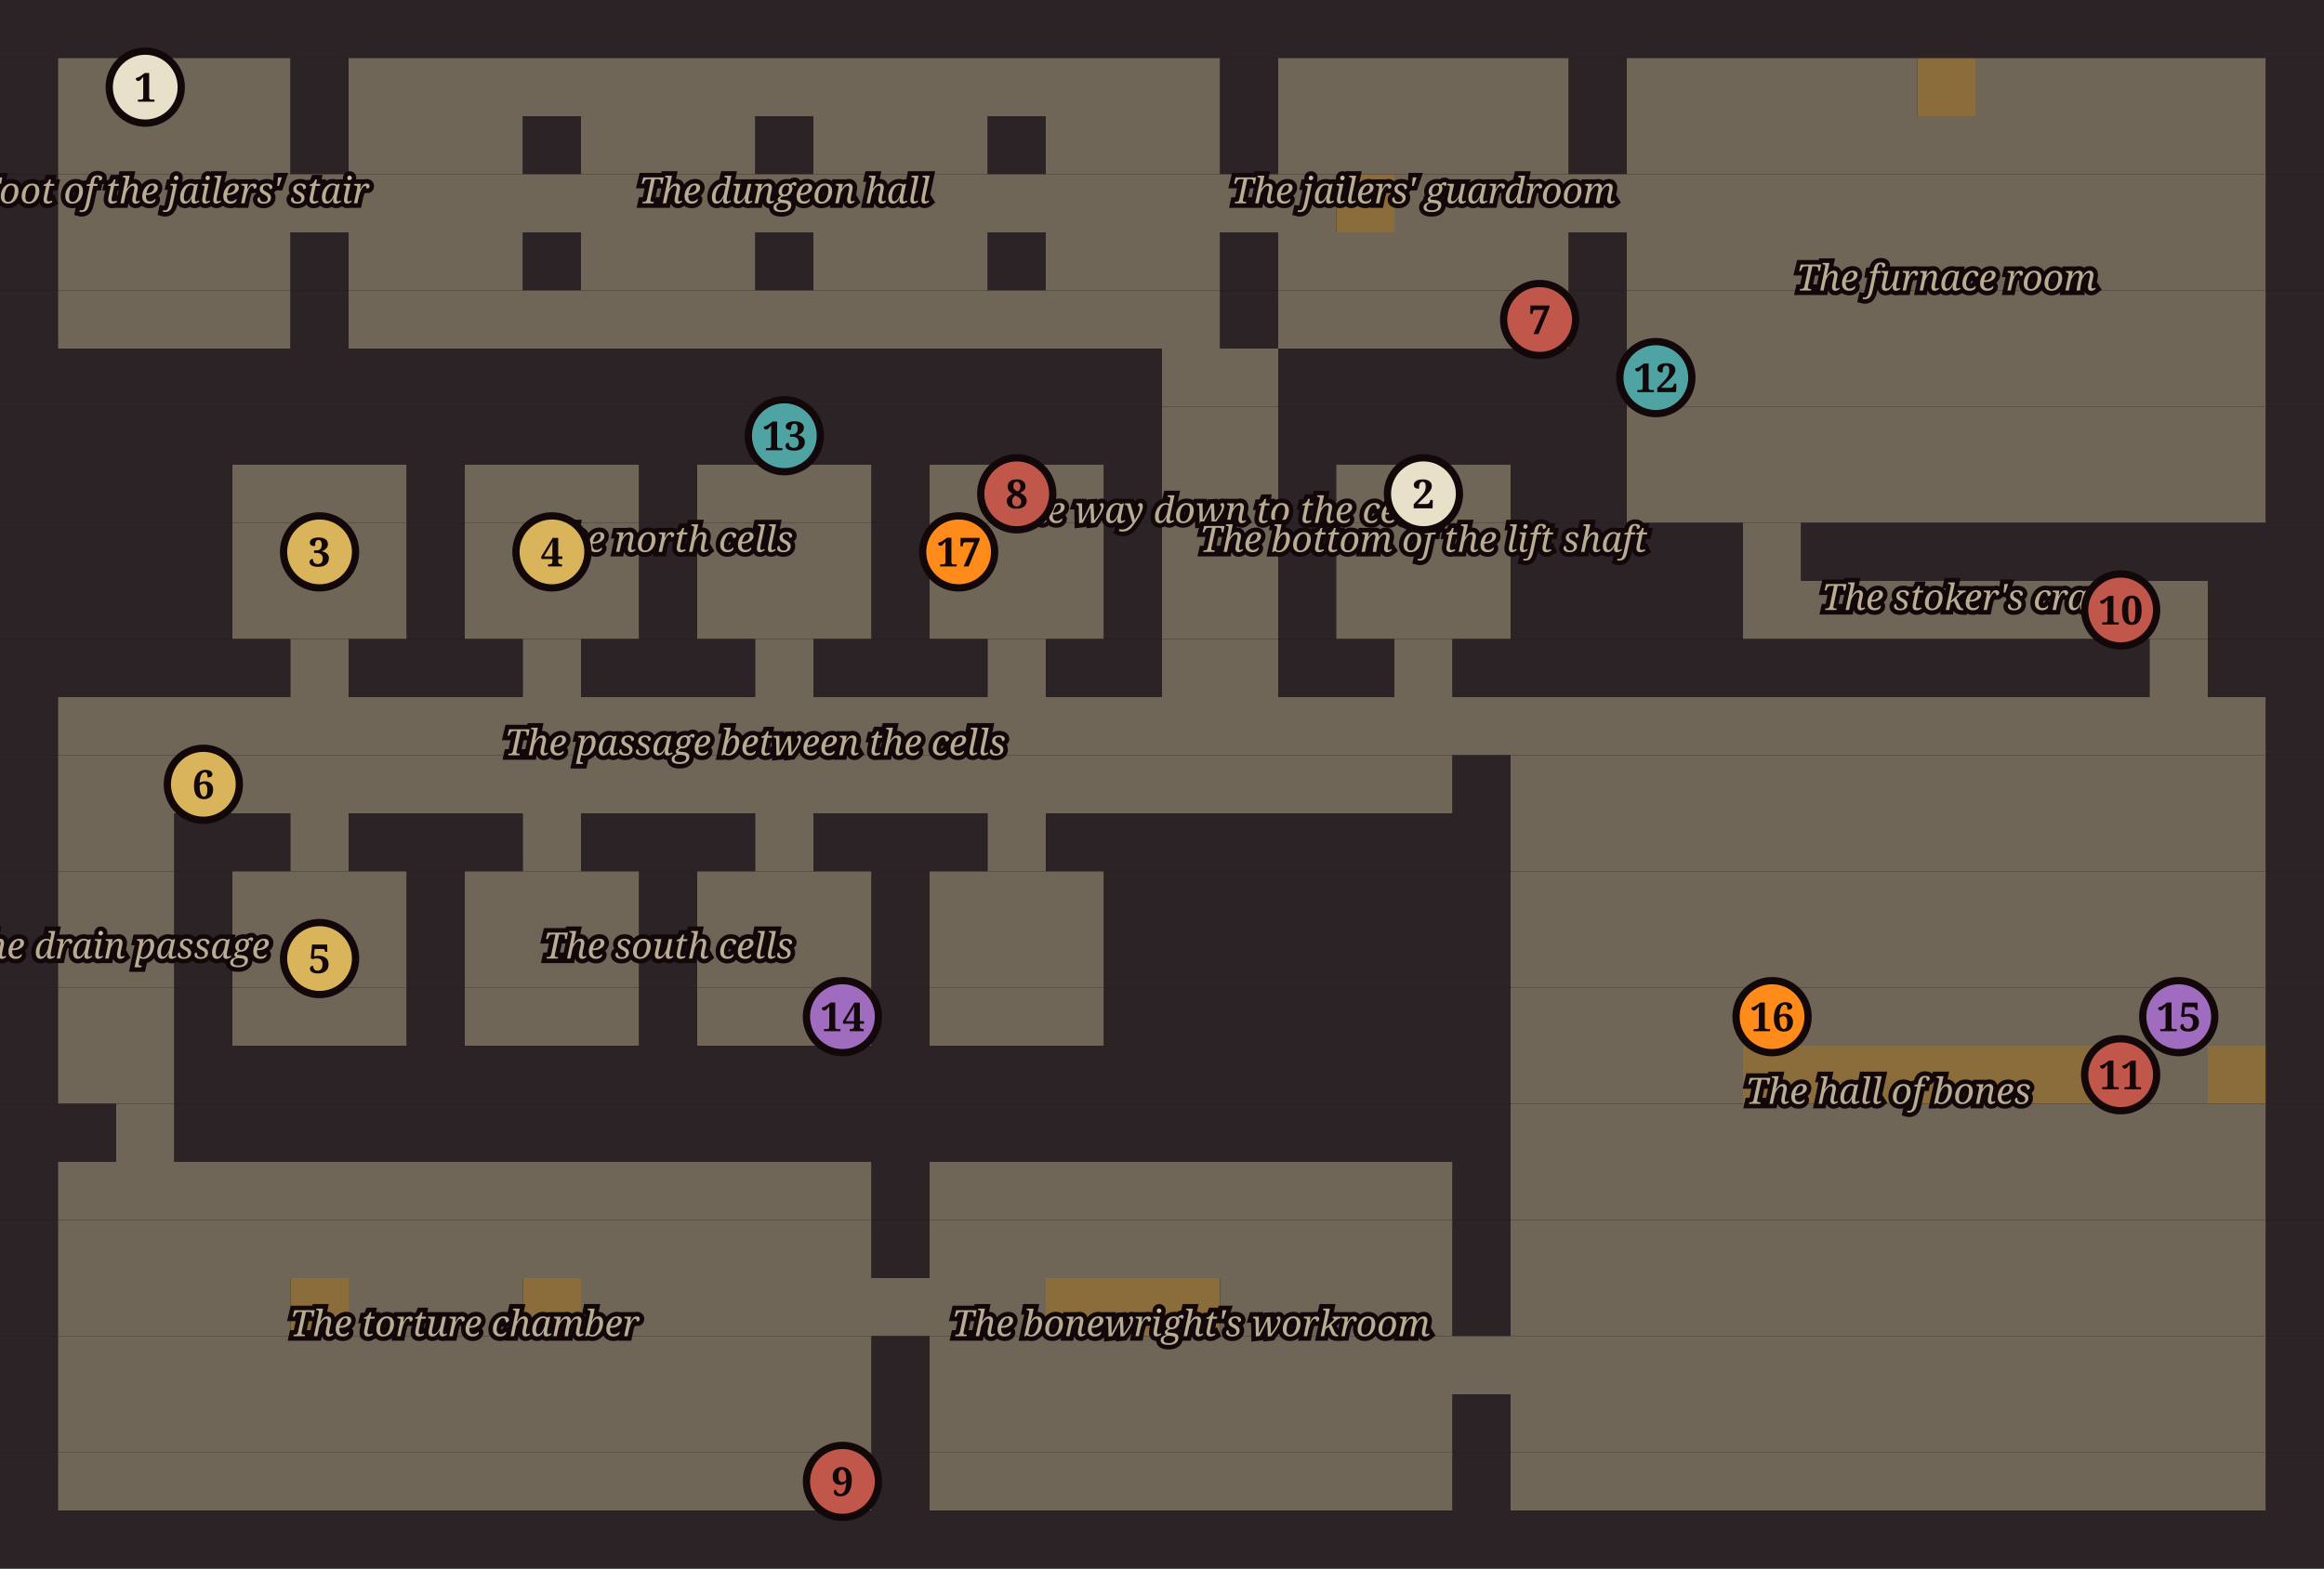
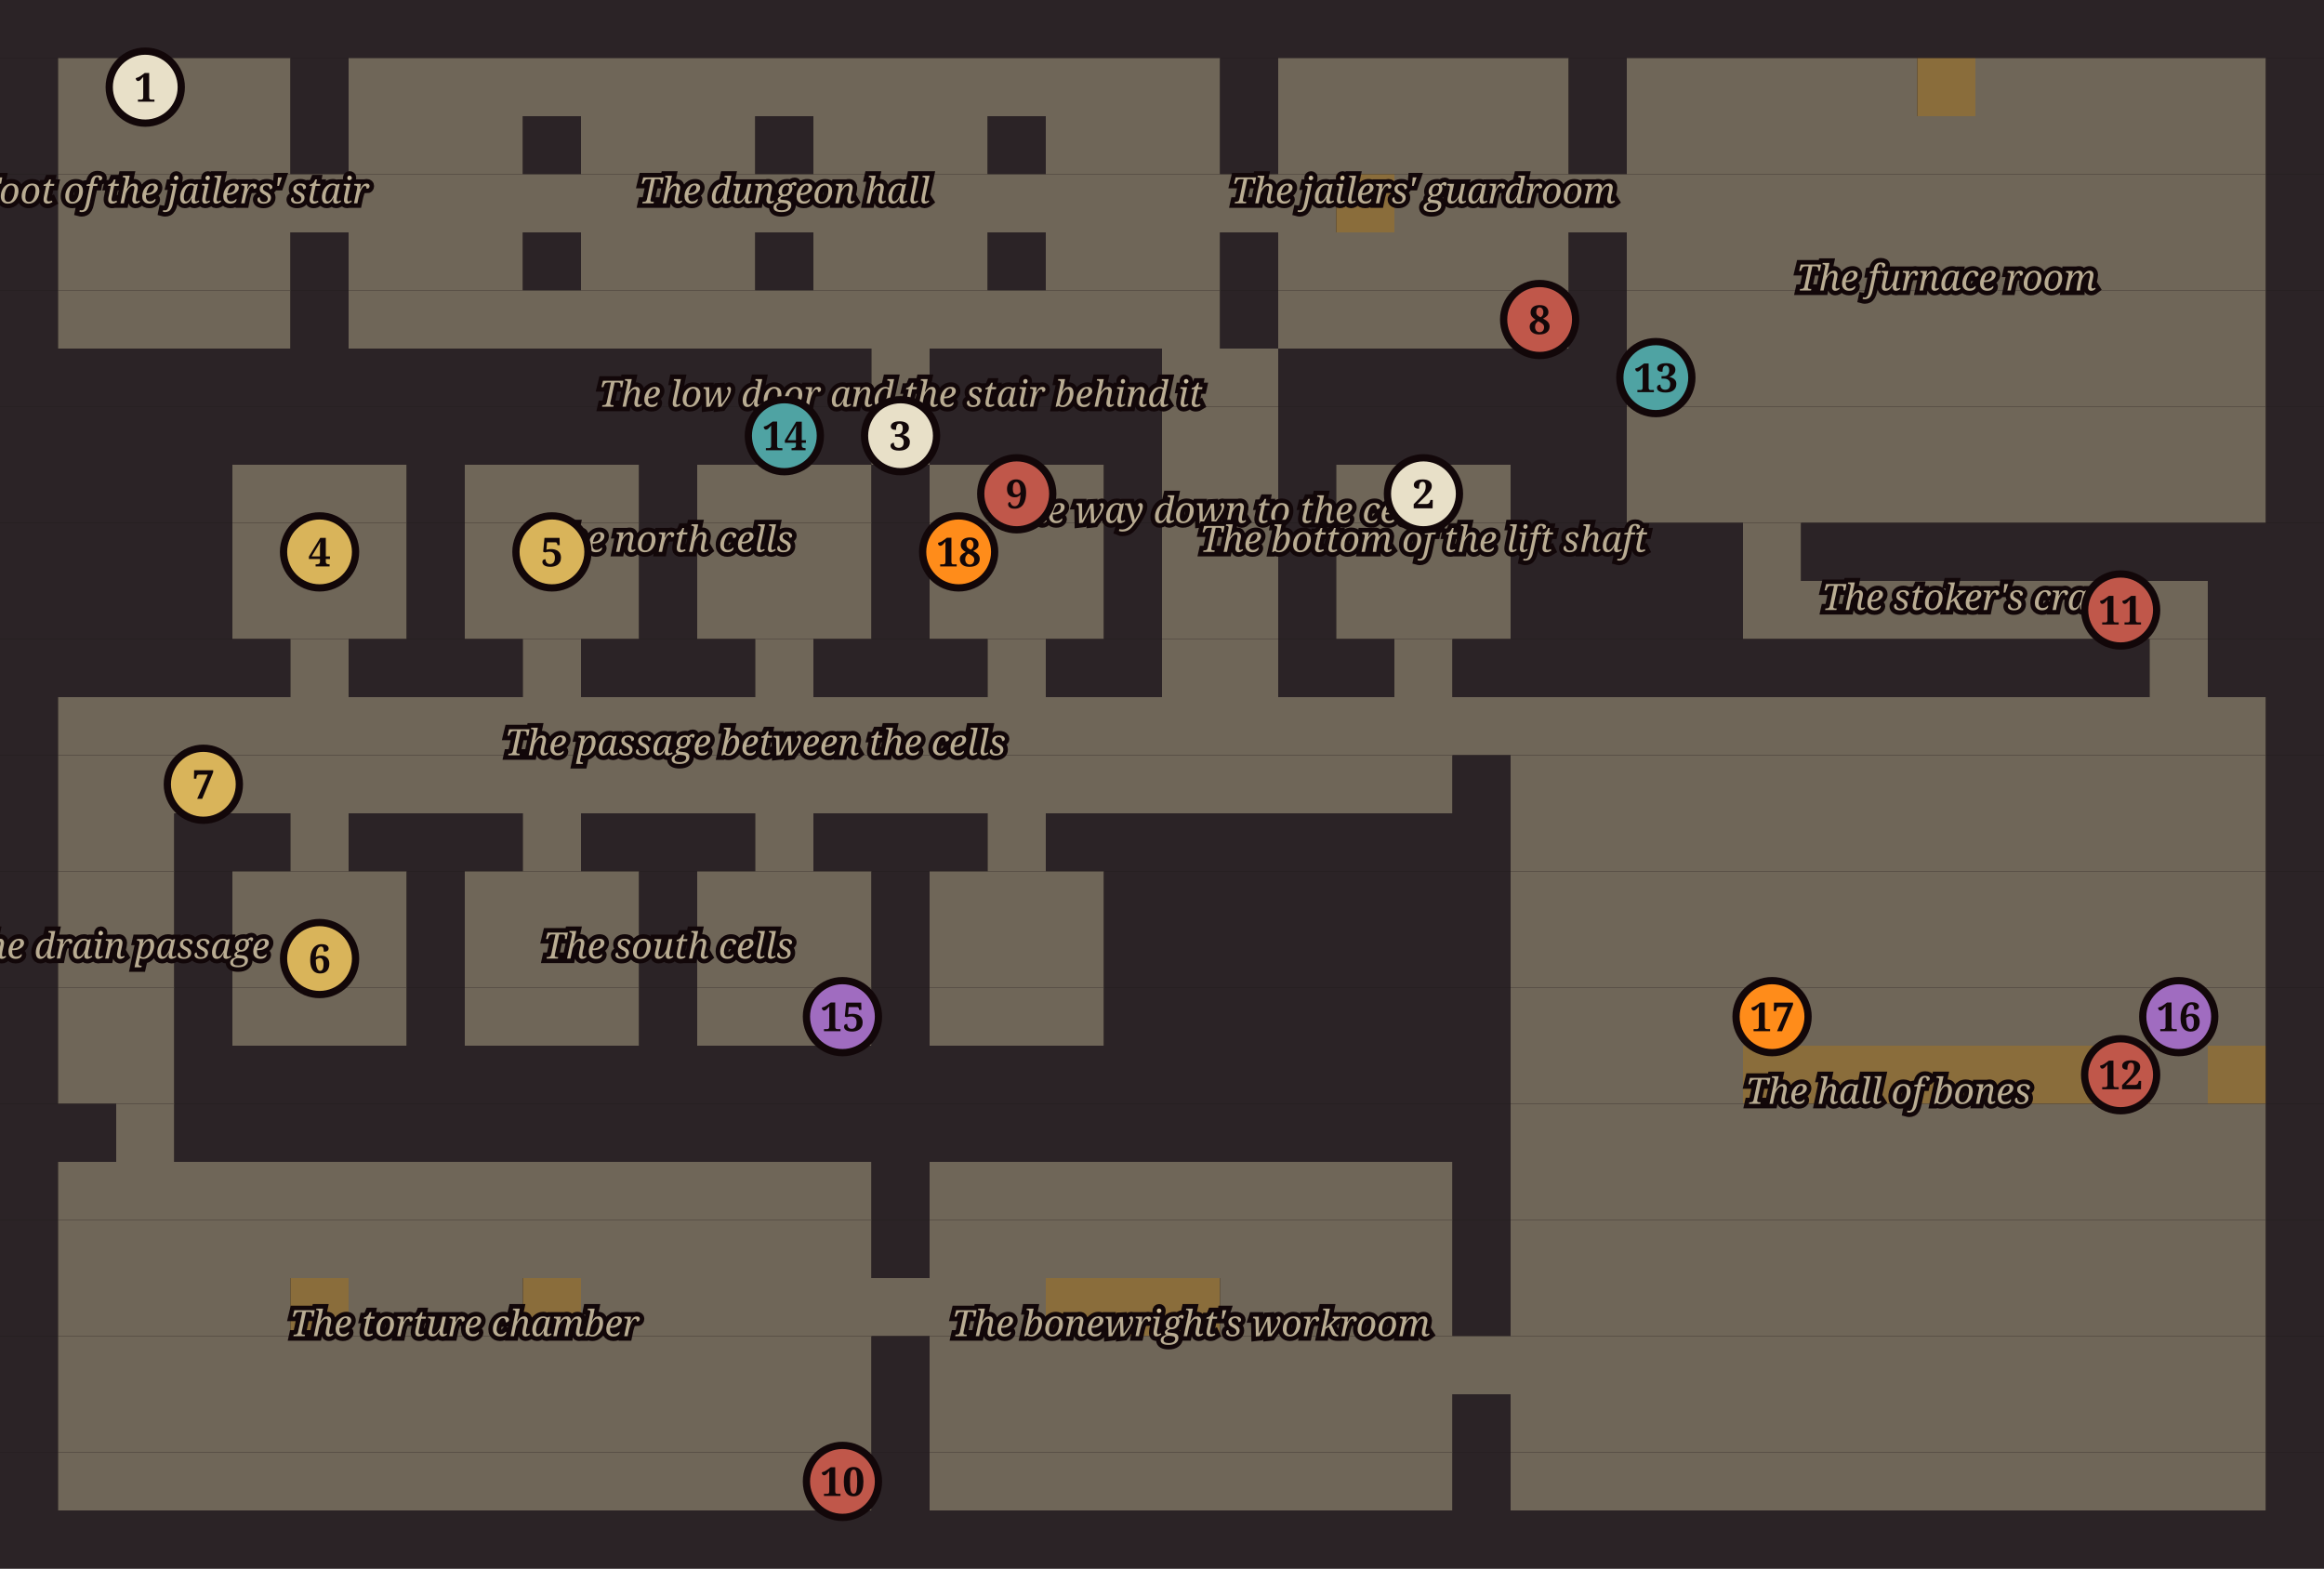
<svg xmlns="http://www.w3.org/2000/svg" viewBox="0 0 640 432" width="640" height="432" font-family="Georgia, serif">
  <rect width="640" height="432" fill="#1a1416" />
  <rect x="0" y="0" width="640" height="16" fill="#2b2326" />
  <rect x="0" y="16" width="16" height="16" fill="#2b2326" />
  <rect x="16" y="16" width="64" height="16" fill="#6f6658" />
  <rect x="80" y="16" width="16" height="16" fill="#2b2326" />
  <rect x="96" y="16" width="240" height="16" fill="#6f6658" />
  <rect x="336" y="16" width="16" height="16" fill="#2b2326" />
  <rect x="352" y="16" width="80" height="16" fill="#6f6658" />
  <rect x="432" y="16" width="16" height="16" fill="#2b2326" />
  <rect x="448" y="16" width="80" height="16" fill="#6f6658" />
  <rect x="528" y="16" width="16" height="16" fill="#8a6d3b" />
  <rect x="544" y="16" width="80" height="16" fill="#6f6658" />
  <rect x="624" y="16" width="16" height="16" fill="#2b2326" />
  <rect x="0" y="32" width="16" height="16" fill="#2b2326" />
  <rect x="16" y="32" width="64" height="16" fill="#6f6658" />
  <rect x="80" y="32" width="16" height="16" fill="#2b2326" />
  <rect x="96" y="32" width="48" height="16" fill="#6f6658" />
  <rect x="144" y="32" width="16" height="16" fill="#2b2326" />
  <rect x="160" y="32" width="48" height="16" fill="#6f6658" />
  <rect x="208" y="32" width="16" height="16" fill="#2b2326" />
  <rect x="224" y="32" width="48" height="16" fill="#6f6658" />
  <rect x="272" y="32" width="16" height="16" fill="#2b2326" />
  <rect x="288" y="32" width="48" height="16" fill="#6f6658" />
  <rect x="336" y="32" width="16" height="16" fill="#2b2326" />
  <rect x="352" y="32" width="80" height="16" fill="#6f6658" />
  <rect x="432" y="32" width="16" height="16" fill="#2b2326" />
  <rect x="448" y="32" width="176" height="16" fill="#6f6658" />
  <rect x="624" y="32" width="16" height="16" fill="#2b2326" />
  <rect x="0" y="48" width="16" height="16" fill="#2b2326" />
  <rect x="16" y="48" width="352" height="16" fill="#6f6658" />
  <rect x="368" y="48" width="16" height="16" fill="#8a6d3b" />
  <rect x="384" y="48" width="240" height="16" fill="#6f6658" />
  <rect x="624" y="48" width="16" height="16" fill="#2b2326" />
  <rect x="0" y="64" width="16" height="16" fill="#2b2326" />
  <rect x="16" y="64" width="64" height="16" fill="#6f6658" />
  <rect x="80" y="64" width="16" height="16" fill="#2b2326" />
  <rect x="96" y="64" width="48" height="16" fill="#6f6658" />
  <rect x="144" y="64" width="16" height="16" fill="#2b2326" />
  <rect x="160" y="64" width="48" height="16" fill="#6f6658" />
  <rect x="208" y="64" width="16" height="16" fill="#2b2326" />
  <rect x="224" y="64" width="48" height="16" fill="#6f6658" />
  <rect x="272" y="64" width="16" height="16" fill="#2b2326" />
  <rect x="288" y="64" width="48" height="16" fill="#6f6658" />
  <rect x="336" y="64" width="16" height="16" fill="#2b2326" />
  <rect x="352" y="64" width="80" height="16" fill="#6f6658" />
  <rect x="432" y="64" width="16" height="16" fill="#2b2326" />
  <rect x="448" y="64" width="176" height="16" fill="#6f6658" />
  <rect x="624" y="64" width="16" height="16" fill="#2b2326" />
  <rect x="0" y="80" width="16" height="16" fill="#2b2326" />
  <rect x="16" y="80" width="64" height="16" fill="#6f6658" />
  <rect x="80" y="80" width="16" height="16" fill="#2b2326" />
  <rect x="96" y="80" width="240" height="16" fill="#6f6658" />
  <rect x="336" y="80" width="16" height="16" fill="#2b2326" />
  <rect x="352" y="80" width="80" height="16" fill="#6f6658" />
  <rect x="432" y="80" width="16" height="16" fill="#2b2326" />
  <rect x="448" y="80" width="176" height="16" fill="#6f6658" />
  <rect x="624" y="80" width="16" height="16" fill="#2b2326" />
-   <rect x="0" y="96" width="320" height="16" fill="#2b2326" />
+   <rect x="0" y="96" width="240" height="16" fill="#2b2326" />
+   <rect x="240" y="96" width="16" height="16" fill="#6f6658" />
+   <rect x="256" y="96" width="64" height="16" fill="#2b2326" />
  <rect x="320" y="96" width="32" height="16" fill="#6f6658" />
  <rect x="352" y="96" width="96" height="16" fill="#2b2326" />
  <rect x="448" y="96" width="176" height="16" fill="#6f6658" />
  <rect x="624" y="96" width="16" height="16" fill="#2b2326" />
-   <rect x="0" y="112" width="320" height="16" fill="#2b2326" />
+   <rect x="0" y="112" width="240" height="16" fill="#2b2326" />
+   <rect x="240" y="112" width="16" height="16" fill="#6f6658" />
+   <rect x="256" y="112" width="64" height="16" fill="#2b2326" />
  <rect x="320" y="112" width="32" height="16" fill="#6f6658" />
  <rect x="352" y="112" width="96" height="16" fill="#2b2326" />
  <rect x="448" y="112" width="176" height="16" fill="#6f6658" />
  <rect x="624" y="112" width="16" height="16" fill="#2b2326" />
  <rect x="0" y="128" width="64" height="16" fill="#2b2326" />
  <rect x="64" y="128" width="48" height="16" fill="#6f6658" />
  <rect x="112" y="128" width="16" height="16" fill="#2b2326" />
  <rect x="128" y="128" width="48" height="16" fill="#6f6658" />
  <rect x="176" y="128" width="16" height="16" fill="#2b2326" />
  <rect x="192" y="128" width="48" height="16" fill="#6f6658" />
  <rect x="240" y="128" width="16" height="16" fill="#2b2326" />
  <rect x="256" y="128" width="48" height="16" fill="#6f6658" />
  <rect x="304" y="128" width="16" height="16" fill="#2b2326" />
  <rect x="320" y="128" width="32" height="16" fill="#6f6658" />
  <rect x="352" y="128" width="16" height="16" fill="#2b2326" />
  <rect x="368" y="128" width="48" height="16" fill="#6f6658" />
  <rect x="416" y="128" width="32" height="16" fill="#2b2326" />
  <rect x="448" y="128" width="176" height="16" fill="#6f6658" />
  <rect x="624" y="128" width="16" height="16" fill="#2b2326" />
  <rect x="0" y="144" width="64" height="16" fill="#2b2326" />
  <rect x="64" y="144" width="48" height="16" fill="#6f6658" />
  <rect x="112" y="144" width="16" height="16" fill="#2b2326" />
  <rect x="128" y="144" width="48" height="16" fill="#6f6658" />
  <rect x="176" y="144" width="16" height="16" fill="#2b2326" />
  <rect x="192" y="144" width="48" height="16" fill="#6f6658" />
  <rect x="240" y="144" width="16" height="16" fill="#2b2326" />
  <rect x="256" y="144" width="48" height="16" fill="#6f6658" />
  <rect x="304" y="144" width="16" height="16" fill="#2b2326" />
  <rect x="320" y="144" width="32" height="16" fill="#6f6658" />
  <rect x="352" y="144" width="16" height="16" fill="#2b2326" />
  <rect x="368" y="144" width="48" height="16" fill="#6f6658" />
  <rect x="416" y="144" width="64" height="16" fill="#2b2326" />
  <rect x="480" y="144" width="16" height="16" fill="#6f6658" />
  <rect x="496" y="144" width="144" height="16" fill="#2b2326" />
  <rect x="0" y="160" width="64" height="16" fill="#2b2326" />
  <rect x="64" y="160" width="48" height="16" fill="#6f6658" />
  <rect x="112" y="160" width="16" height="16" fill="#2b2326" />
  <rect x="128" y="160" width="48" height="16" fill="#6f6658" />
  <rect x="176" y="160" width="16" height="16" fill="#2b2326" />
  <rect x="192" y="160" width="48" height="16" fill="#6f6658" />
  <rect x="240" y="160" width="16" height="16" fill="#2b2326" />
  <rect x="256" y="160" width="48" height="16" fill="#6f6658" />
  <rect x="304" y="160" width="16" height="16" fill="#2b2326" />
  <rect x="320" y="160" width="32" height="16" fill="#6f6658" />
  <rect x="352" y="160" width="16" height="16" fill="#2b2326" />
  <rect x="368" y="160" width="48" height="16" fill="#6f6658" />
  <rect x="416" y="160" width="64" height="16" fill="#2b2326" />
  <rect x="480" y="160" width="128" height="16" fill="#6f6658" />
  <rect x="608" y="160" width="32" height="16" fill="#2b2326" />
  <rect x="0" y="176" width="80" height="16" fill="#2b2326" />
  <rect x="80" y="176" width="16" height="16" fill="#6f6658" />
  <rect x="96" y="176" width="48" height="16" fill="#2b2326" />
  <rect x="144" y="176" width="16" height="16" fill="#6f6658" />
  <rect x="160" y="176" width="48" height="16" fill="#2b2326" />
  <rect x="208" y="176" width="16" height="16" fill="#6f6658" />
  <rect x="224" y="176" width="48" height="16" fill="#2b2326" />
  <rect x="272" y="176" width="16" height="16" fill="#6f6658" />
  <rect x="288" y="176" width="32" height="16" fill="#2b2326" />
  <rect x="320" y="176" width="32" height="16" fill="#6f6658" />
  <rect x="352" y="176" width="32" height="16" fill="#2b2326" />
  <rect x="384" y="176" width="16" height="16" fill="#6f6658" />
  <rect x="400" y="176" width="192" height="16" fill="#2b2326" />
  <rect x="592" y="176" width="16" height="16" fill="#6f6658" />
  <rect x="608" y="176" width="32" height="16" fill="#2b2326" />
  <rect x="0" y="192" width="16" height="16" fill="#2b2326" />
  <rect x="16" y="192" width="608" height="16" fill="#6f6658" />
  <rect x="624" y="192" width="16" height="16" fill="#2b2326" />
  <rect x="0" y="208" width="16" height="16" fill="#2b2326" />
  <rect x="16" y="208" width="384" height="16" fill="#6f6658" />
  <rect x="400" y="208" width="16" height="16" fill="#2b2326" />
  <rect x="416" y="208" width="208" height="16" fill="#6f6658" />
  <rect x="624" y="208" width="16" height="16" fill="#2b2326" />
  <rect x="0" y="224" width="16" height="16" fill="#2b2326" />
  <rect x="16" y="224" width="32" height="16" fill="#6f6658" />
  <rect x="48" y="224" width="32" height="16" fill="#2b2326" />
  <rect x="80" y="224" width="16" height="16" fill="#6f6658" />
  <rect x="96" y="224" width="48" height="16" fill="#2b2326" />
  <rect x="144" y="224" width="16" height="16" fill="#6f6658" />
  <rect x="160" y="224" width="48" height="16" fill="#2b2326" />
  <rect x="208" y="224" width="16" height="16" fill="#6f6658" />
  <rect x="224" y="224" width="48" height="16" fill="#2b2326" />
  <rect x="272" y="224" width="16" height="16" fill="#6f6658" />
  <rect x="288" y="224" width="128" height="16" fill="#2b2326" />
  <rect x="416" y="224" width="208" height="16" fill="#6f6658" />
  <rect x="624" y="224" width="16" height="16" fill="#2b2326" />
  <rect x="0" y="240" width="16" height="16" fill="#2b2326" />
  <rect x="16" y="240" width="32" height="16" fill="#6f6658" />
  <rect x="48" y="240" width="16" height="16" fill="#2b2326" />
  <rect x="64" y="240" width="48" height="16" fill="#6f6658" />
  <rect x="112" y="240" width="16" height="16" fill="#2b2326" />
  <rect x="128" y="240" width="48" height="16" fill="#6f6658" />
  <rect x="176" y="240" width="16" height="16" fill="#2b2326" />
  <rect x="192" y="240" width="48" height="16" fill="#6f6658" />
  <rect x="240" y="240" width="16" height="16" fill="#2b2326" />
  <rect x="256" y="240" width="48" height="16" fill="#6f6658" />
  <rect x="304" y="240" width="112" height="16" fill="#2b2326" />
  <rect x="416" y="240" width="208" height="16" fill="#6f6658" />
  <rect x="624" y="240" width="16" height="16" fill="#2b2326" />
  <rect x="0" y="256" width="16" height="16" fill="#2b2326" />
  <rect x="16" y="256" width="32" height="16" fill="#6f6658" />
  <rect x="48" y="256" width="16" height="16" fill="#2b2326" />
  <rect x="64" y="256" width="48" height="16" fill="#6f6658" />
  <rect x="112" y="256" width="16" height="16" fill="#2b2326" />
  <rect x="128" y="256" width="48" height="16" fill="#6f6658" />
  <rect x="176" y="256" width="16" height="16" fill="#2b2326" />
  <rect x="192" y="256" width="48" height="16" fill="#6f6658" />
  <rect x="240" y="256" width="16" height="16" fill="#2b2326" />
  <rect x="256" y="256" width="48" height="16" fill="#6f6658" />
  <rect x="304" y="256" width="112" height="16" fill="#2b2326" />
  <rect x="416" y="256" width="208" height="16" fill="#6f6658" />
  <rect x="624" y="256" width="16" height="16" fill="#2b2326" />
  <rect x="0" y="272" width="16" height="16" fill="#2b2326" />
  <rect x="16" y="272" width="32" height="16" fill="#6f6658" />
  <rect x="48" y="272" width="16" height="16" fill="#2b2326" />
  <rect x="64" y="272" width="48" height="16" fill="#6f6658" />
  <rect x="112" y="272" width="16" height="16" fill="#2b2326" />
  <rect x="128" y="272" width="48" height="16" fill="#6f6658" />
  <rect x="176" y="272" width="16" height="16" fill="#2b2326" />
  <rect x="192" y="272" width="48" height="16" fill="#6f6658" />
  <rect x="240" y="272" width="16" height="16" fill="#2b2326" />
  <rect x="256" y="272" width="48" height="16" fill="#6f6658" />
  <rect x="304" y="272" width="112" height="16" fill="#2b2326" />
  <rect x="416" y="272" width="208" height="16" fill="#6f6658" />
  <rect x="624" y="272" width="16" height="16" fill="#2b2326" />
  <rect x="0" y="288" width="16" height="16" fill="#2b2326" />
  <rect x="16" y="288" width="32" height="16" fill="#6f6658" />
  <rect x="48" y="288" width="368" height="16" fill="#2b2326" />
  <rect x="416" y="288" width="64" height="16" fill="#6f6658" />
  <rect x="480" y="288" width="112" height="16" fill="#8a6d3b" />
  <rect x="592" y="288" width="16" height="16" fill="#6f6658" />
  <rect x="608" y="288" width="16" height="16" fill="#8a6d3b" />
  <rect x="624" y="288" width="16" height="16" fill="#2b2326" />
  <rect x="0" y="304" width="32" height="16" fill="#2b2326" />
  <rect x="32" y="304" width="16" height="16" fill="#6f6658" />
  <rect x="48" y="304" width="368" height="16" fill="#2b2326" />
  <rect x="416" y="304" width="208" height="16" fill="#6f6658" />
  <rect x="624" y="304" width="16" height="16" fill="#2b2326" />
  <rect x="0" y="320" width="16" height="16" fill="#2b2326" />
  <rect x="16" y="320" width="224" height="16" fill="#6f6658" />
  <rect x="240" y="320" width="16" height="16" fill="#2b2326" />
  <rect x="256" y="320" width="144" height="16" fill="#6f6658" />
  <rect x="400" y="320" width="16" height="16" fill="#2b2326" />
  <rect x="416" y="320" width="208" height="16" fill="#6f6658" />
  <rect x="624" y="320" width="16" height="16" fill="#2b2326" />
  <rect x="0" y="336" width="16" height="16" fill="#2b2326" />
  <rect x="16" y="336" width="224" height="16" fill="#6f6658" />
  <rect x="240" y="336" width="16" height="16" fill="#2b2326" />
  <rect x="256" y="336" width="144" height="16" fill="#6f6658" />
  <rect x="400" y="336" width="16" height="16" fill="#2b2326" />
  <rect x="416" y="336" width="208" height="16" fill="#6f6658" />
  <rect x="624" y="336" width="16" height="16" fill="#2b2326" />
  <rect x="0" y="352" width="16" height="16" fill="#2b2326" />
  <rect x="16" y="352" width="64" height="16" fill="#6f6658" />
  <rect x="80" y="352" width="16" height="16" fill="#8a6d3b" />
  <rect x="96" y="352" width="48" height="16" fill="#6f6658" />
  <rect x="144" y="352" width="16" height="16" fill="#8a6d3b" />
  <rect x="160" y="352" width="128" height="16" fill="#6f6658" />
  <rect x="288" y="352" width="48" height="16" fill="#8a6d3b" />
  <rect x="336" y="352" width="64" height="16" fill="#6f6658" />
  <rect x="400" y="352" width="16" height="16" fill="#2b2326" />
  <rect x="416" y="352" width="208" height="16" fill="#6f6658" />
  <rect x="624" y="352" width="16" height="16" fill="#2b2326" />
  <rect x="0" y="368" width="16" height="16" fill="#2b2326" />
  <rect x="16" y="368" width="224" height="16" fill="#6f6658" />
  <rect x="240" y="368" width="16" height="16" fill="#2b2326" />
  <rect x="256" y="368" width="368" height="16" fill="#6f6658" />
  <rect x="624" y="368" width="16" height="16" fill="#2b2326" />
  <rect x="0" y="384" width="16" height="16" fill="#2b2326" />
  <rect x="16" y="384" width="224" height="16" fill="#6f6658" />
  <rect x="240" y="384" width="16" height="16" fill="#2b2326" />
  <rect x="256" y="384" width="144" height="16" fill="#6f6658" />
  <rect x="400" y="384" width="16" height="16" fill="#2b2326" />
  <rect x="416" y="384" width="208" height="16" fill="#6f6658" />
  <rect x="624" y="384" width="16" height="16" fill="#2b2326" />
  <rect x="0" y="400" width="16" height="16" fill="#2b2326" />
  <rect x="16" y="400" width="224" height="16" fill="#6f6658" />
  <rect x="240" y="400" width="16" height="16" fill="#2b2326" />
  <rect x="256" y="400" width="144" height="16" fill="#6f6658" />
  <rect x="400" y="400" width="16" height="16" fill="#2b2326" />
  <rect x="416" y="400" width="208" height="16" fill="#6f6658" />
  <rect x="624" y="400" width="16" height="16" fill="#2b2326" />
  <rect x="0" y="416" width="640" height="16" fill="#2b2326" />
  <text x="48.0" y="56.0" font-size="10" text-anchor="middle" fill="#f0e2c0" fill-opacity="0.75" stroke="#120709" stroke-width="2.5" paint-order="stroke" font-style="italic">Foot of the jailers' stair</text>
  <text x="216.0" y="56.0" font-size="10" text-anchor="middle" fill="#f0e2c0" fill-opacity="0.75" stroke="#120709" stroke-width="2.5" paint-order="stroke" font-style="italic">The dungeon hall</text>
  <text x="392.0" y="56.0" font-size="10" text-anchor="middle" fill="#f0e2c0" fill-opacity="0.75" stroke="#120709" stroke-width="2.5" paint-order="stroke" font-style="italic">The jailers' guardroom</text>
  <text x="536.0" y="80.0" font-size="10" text-anchor="middle" fill="#f0e2c0" fill-opacity="0.75" stroke="#120709" stroke-width="2.5" paint-order="stroke" font-style="italic">The furnace room</text>
  <text x="544.0" y="168.0" font-size="10" text-anchor="middle" fill="#f0e2c0" fill-opacity="0.75" stroke="#120709" stroke-width="2.5" paint-order="stroke" font-style="italic">The stoker's crawl</text>
  <text x="336.0" y="144.0" font-size="10" text-anchor="middle" fill="#f0e2c0" fill-opacity="0.75" stroke="#120709" stroke-width="2.5" paint-order="stroke" font-style="italic">The way down to the cells</text>
  <text x="184.0" y="152.0" font-size="10" text-anchor="middle" fill="#f0e2c0" fill-opacity="0.75" stroke="#120709" stroke-width="2.5" paint-order="stroke" font-style="italic">The north cells</text>
  <text x="208.0" y="208.0" font-size="10" text-anchor="middle" fill="#f0e2c0" fill-opacity="0.75" stroke="#120709" stroke-width="2.5" paint-order="stroke" font-style="italic">The passage between the cells</text>
  <text x="184.0" y="264.0" font-size="10" text-anchor="middle" fill="#f0e2c0" fill-opacity="0.75" stroke="#120709" stroke-width="2.5" paint-order="stroke" font-style="italic">The south cells</text>
  <text x="392.0" y="152.0" font-size="10" text-anchor="middle" fill="#f0e2c0" fill-opacity="0.75" stroke="#120709" stroke-width="2.5" paint-order="stroke" font-style="italic">The bottom of the lift shaft</text>
  <text x="32.0" y="264.0" font-size="10" text-anchor="middle" fill="#f0e2c0" fill-opacity="0.75" stroke="#120709" stroke-width="2.5" paint-order="stroke" font-style="italic">The drain passage</text>
  <text x="128.0" y="368.0" font-size="10" text-anchor="middle" fill="#f0e2c0" fill-opacity="0.75" stroke="#120709" stroke-width="2.5" paint-order="stroke" font-style="italic">The torture chamber</text>
  <text x="328.0" y="368.0" font-size="10" text-anchor="middle" fill="#f0e2c0" fill-opacity="0.75" stroke="#120709" stroke-width="2.5" paint-order="stroke" font-style="italic">The bonewright's workroom</text>
  <text x="520.0" y="304.0" font-size="10" text-anchor="middle" fill="#f0e2c0" fill-opacity="0.75" stroke="#120709" stroke-width="2.5" paint-order="stroke" font-style="italic">The hall of bones</text>
+   <text x="248.0" y="112.0" font-size="10" text-anchor="middle" fill="#f0e2c0" fill-opacity="0.75" stroke="#120709" stroke-width="2.5" paint-order="stroke" font-style="italic">The low door and the stair behind it</text>
  <circle cx="40.0" cy="24.0" r="9.92" fill="#e8e0c8" stroke="#120709" stroke-width="2" />
  <text x="40.0" y="28.0" font-size="11" text-anchor="middle" fill="#120709" font-weight="bold">1</text>
  <circle cx="392.0" cy="136.0" r="9.92" fill="#e8e0c8" stroke="#120709" stroke-width="2" />
  <text x="392.0" y="140.0" font-size="11" text-anchor="middle" fill="#120709" font-weight="bold">2</text>
+   <circle cx="248.0" cy="120.0" r="9.92" fill="#e8e0c8" stroke="#120709" stroke-width="2" />
+   <text x="248.0" y="124.0" font-size="11" text-anchor="middle" fill="#120709" font-weight="bold">3</text>
  <circle cx="88.0" cy="152.0" r="9.92" fill="#d9b45a" stroke="#120709" stroke-width="2" />
-   <text x="88.0" y="156.0" font-size="11" text-anchor="middle" fill="#120709" font-weight="bold">3</text>
+   <text x="88.0" y="156.0" font-size="11" text-anchor="middle" fill="#120709" font-weight="bold">4</text>
  <circle cx="152.0" cy="152.0" r="9.92" fill="#d9b45a" stroke="#120709" stroke-width="2" />
-   <text x="152.0" y="156.0" font-size="11" text-anchor="middle" fill="#120709" font-weight="bold">4</text>
+   <text x="152.0" y="156.0" font-size="11" text-anchor="middle" fill="#120709" font-weight="bold">5</text>
  <circle cx="88.0" cy="264.0" r="9.92" fill="#d9b45a" stroke="#120709" stroke-width="2" />
-   <text x="88.0" y="268.0" font-size="11" text-anchor="middle" fill="#120709" font-weight="bold">5</text>
+   <text x="88.0" y="268.0" font-size="11" text-anchor="middle" fill="#120709" font-weight="bold">6</text>
  <circle cx="56.0" cy="216.0" r="9.92" fill="#d9b45a" stroke="#120709" stroke-width="2" />
-   <text x="56.0" y="220.0" font-size="11" text-anchor="middle" fill="#120709" font-weight="bold">6</text>
+   <text x="56.0" y="220.0" font-size="11" text-anchor="middle" fill="#120709" font-weight="bold">7</text>
  <circle cx="424.0" cy="88.0" r="9.92" fill="#c0574a" stroke="#120709" stroke-width="2" />
-   <text x="424.0" y="92.0" font-size="11" text-anchor="middle" fill="#120709" font-weight="bold">7</text>
+   <text x="424.0" y="92.0" font-size="11" text-anchor="middle" fill="#120709" font-weight="bold">8</text>
  <circle cx="280.0" cy="136.0" r="9.92" fill="#c0574a" stroke="#120709" stroke-width="2" />
-   <text x="280.0" y="140.0" font-size="11" text-anchor="middle" fill="#120709" font-weight="bold">8</text>
+   <text x="280.0" y="140.0" font-size="11" text-anchor="middle" fill="#120709" font-weight="bold">9</text>
  <circle cx="232.0" cy="408.0" r="9.92" fill="#c0574a" stroke="#120709" stroke-width="2" />
-   <text x="232.0" y="412.0" font-size="11" text-anchor="middle" fill="#120709" font-weight="bold">9</text>
+   <text x="232.0" y="412.0" font-size="11" text-anchor="middle" fill="#120709" font-weight="bold">10</text>
  <circle cx="584.0" cy="168.0" r="9.92" fill="#c0574a" stroke="#120709" stroke-width="2" />
-   <text x="584.0" y="172.0" font-size="11" text-anchor="middle" fill="#120709" font-weight="bold">10</text>
+   <text x="584.0" y="172.0" font-size="11" text-anchor="middle" fill="#120709" font-weight="bold">11</text>
  <circle cx="584.0" cy="296.0" r="9.92" fill="#c0574a" stroke="#120709" stroke-width="2" />
-   <text x="584.0" y="300.0" font-size="11" text-anchor="middle" fill="#120709" font-weight="bold">11</text>
+   <text x="584.0" y="300.0" font-size="11" text-anchor="middle" fill="#120709" font-weight="bold">12</text>
  <circle cx="456.0" cy="104.0" r="9.92" fill="#4fa3a3" stroke="#120709" stroke-width="2" />
-   <text x="456.0" y="108.0" font-size="11" text-anchor="middle" fill="#120709" font-weight="bold">12</text>
+   <text x="456.0" y="108.0" font-size="11" text-anchor="middle" fill="#120709" font-weight="bold">13</text>
  <circle cx="216.0" cy="120.0" r="9.92" fill="#4fa3a3" stroke="#120709" stroke-width="2" />
-   <text x="216.0" y="124.0" font-size="11" text-anchor="middle" fill="#120709" font-weight="bold">13</text>
+   <text x="216.0" y="124.0" font-size="11" text-anchor="middle" fill="#120709" font-weight="bold">14</text>
  <circle cx="232.0" cy="280.0" r="9.92" fill="#a06cc0" stroke="#120709" stroke-width="2" />
-   <text x="232.0" y="284.0" font-size="11" text-anchor="middle" fill="#120709" font-weight="bold">14</text>
+   <text x="232.0" y="284.0" font-size="11" text-anchor="middle" fill="#120709" font-weight="bold">15</text>
  <circle cx="600.0" cy="280.0" r="9.92" fill="#a06cc0" stroke="#120709" stroke-width="2" />
-   <text x="600.0" y="284.0" font-size="11" text-anchor="middle" fill="#120709" font-weight="bold">15</text>
+   <text x="600.0" y="284.0" font-size="11" text-anchor="middle" fill="#120709" font-weight="bold">16</text>
  <circle cx="488.0" cy="280.0" r="9.92" fill="#ff8c1a" stroke="#120709" stroke-width="2" />
-   <text x="488.0" y="284.0" font-size="11" text-anchor="middle" fill="#120709" font-weight="bold">16</text>
+   <text x="488.0" y="284.0" font-size="11" text-anchor="middle" fill="#120709" font-weight="bold">17</text>
  <circle cx="264.0" cy="152.0" r="9.92" fill="#ff8c1a" stroke="#120709" stroke-width="2" />
-   <text x="264.0" y="156.0" font-size="11" text-anchor="middle" fill="#120709" font-weight="bold">17</text>
+   <text x="264.0" y="156.0" font-size="11" text-anchor="middle" fill="#120709" font-weight="bold">18</text>
</svg>
